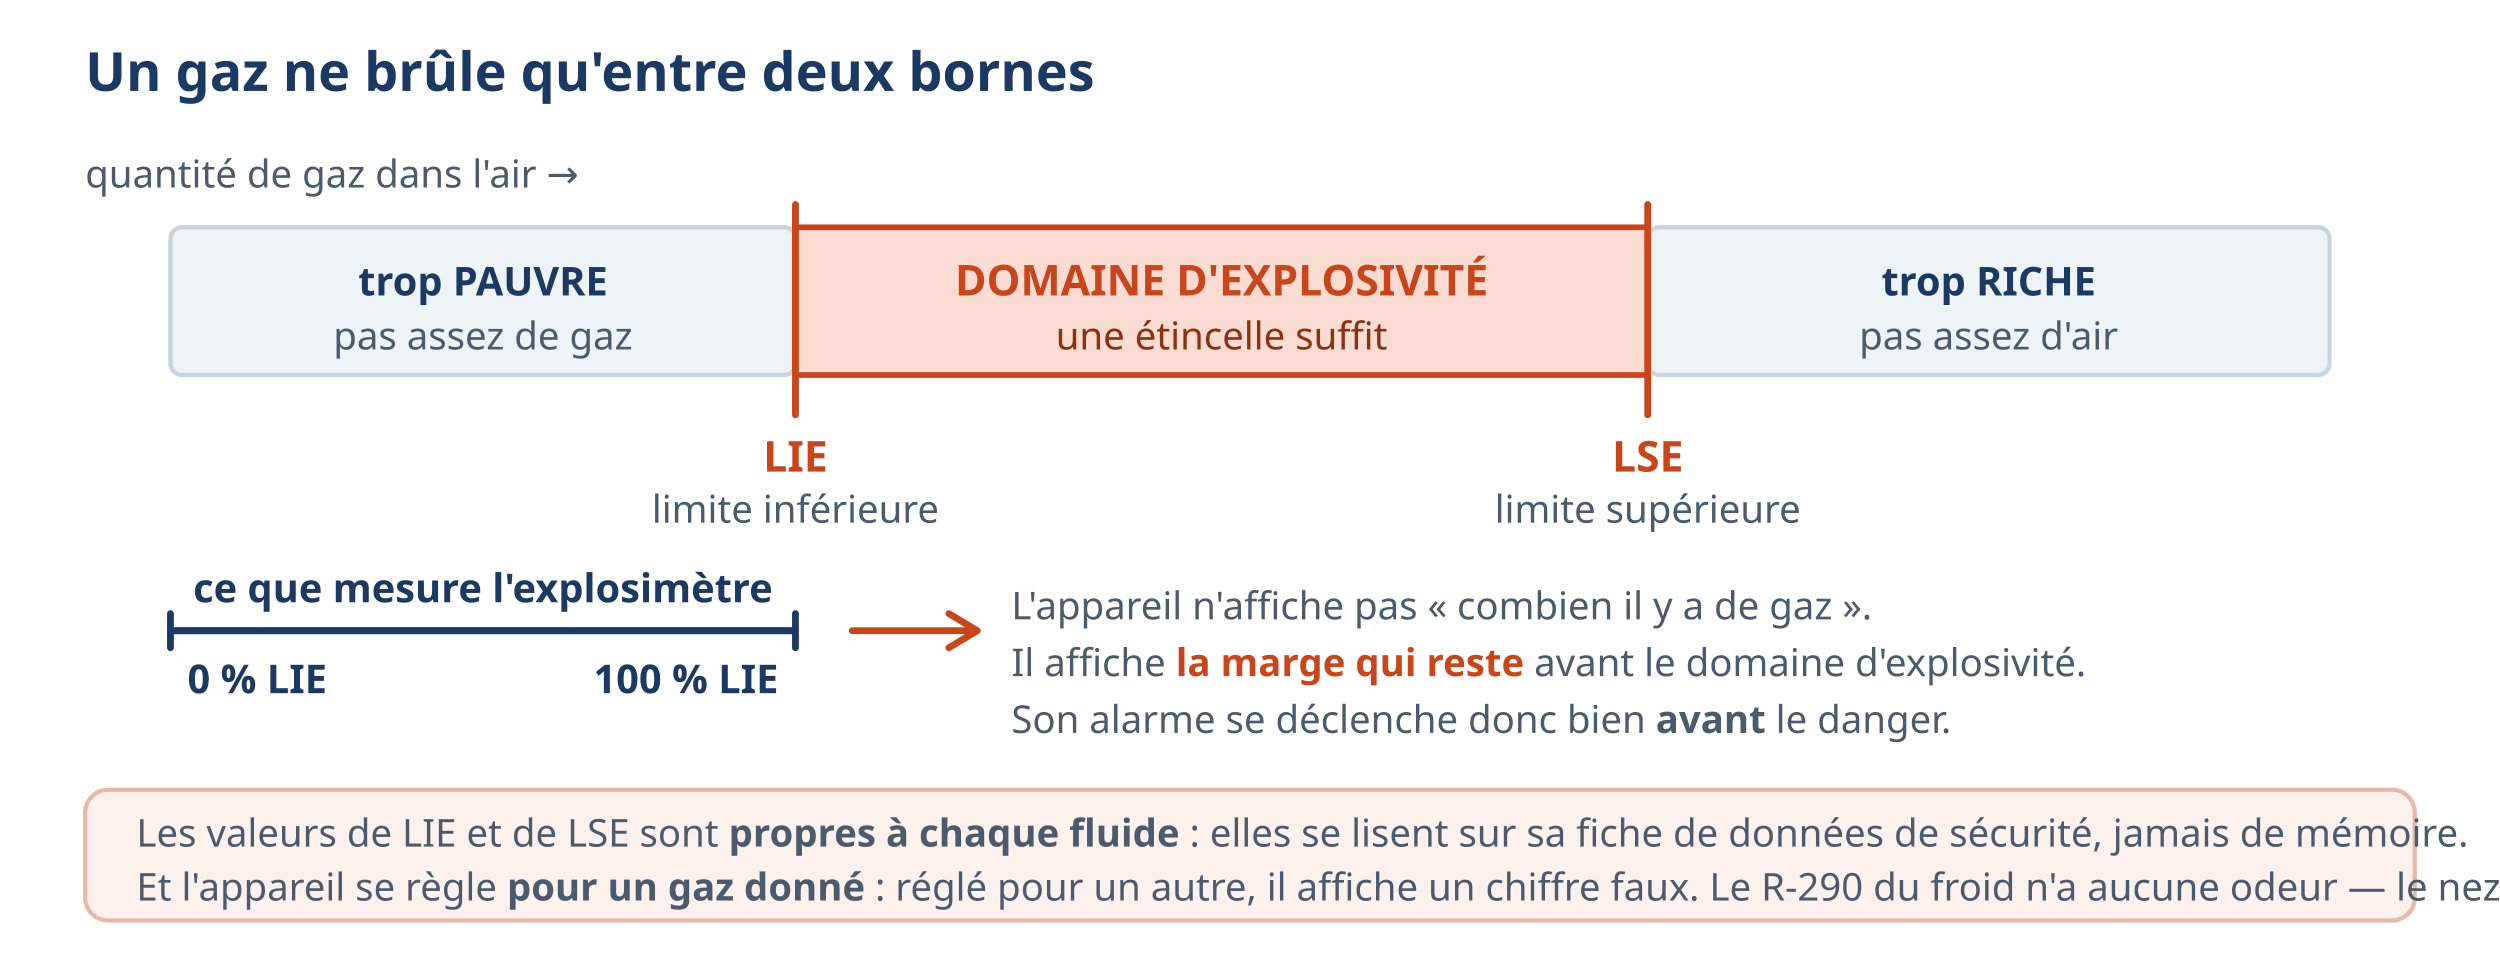
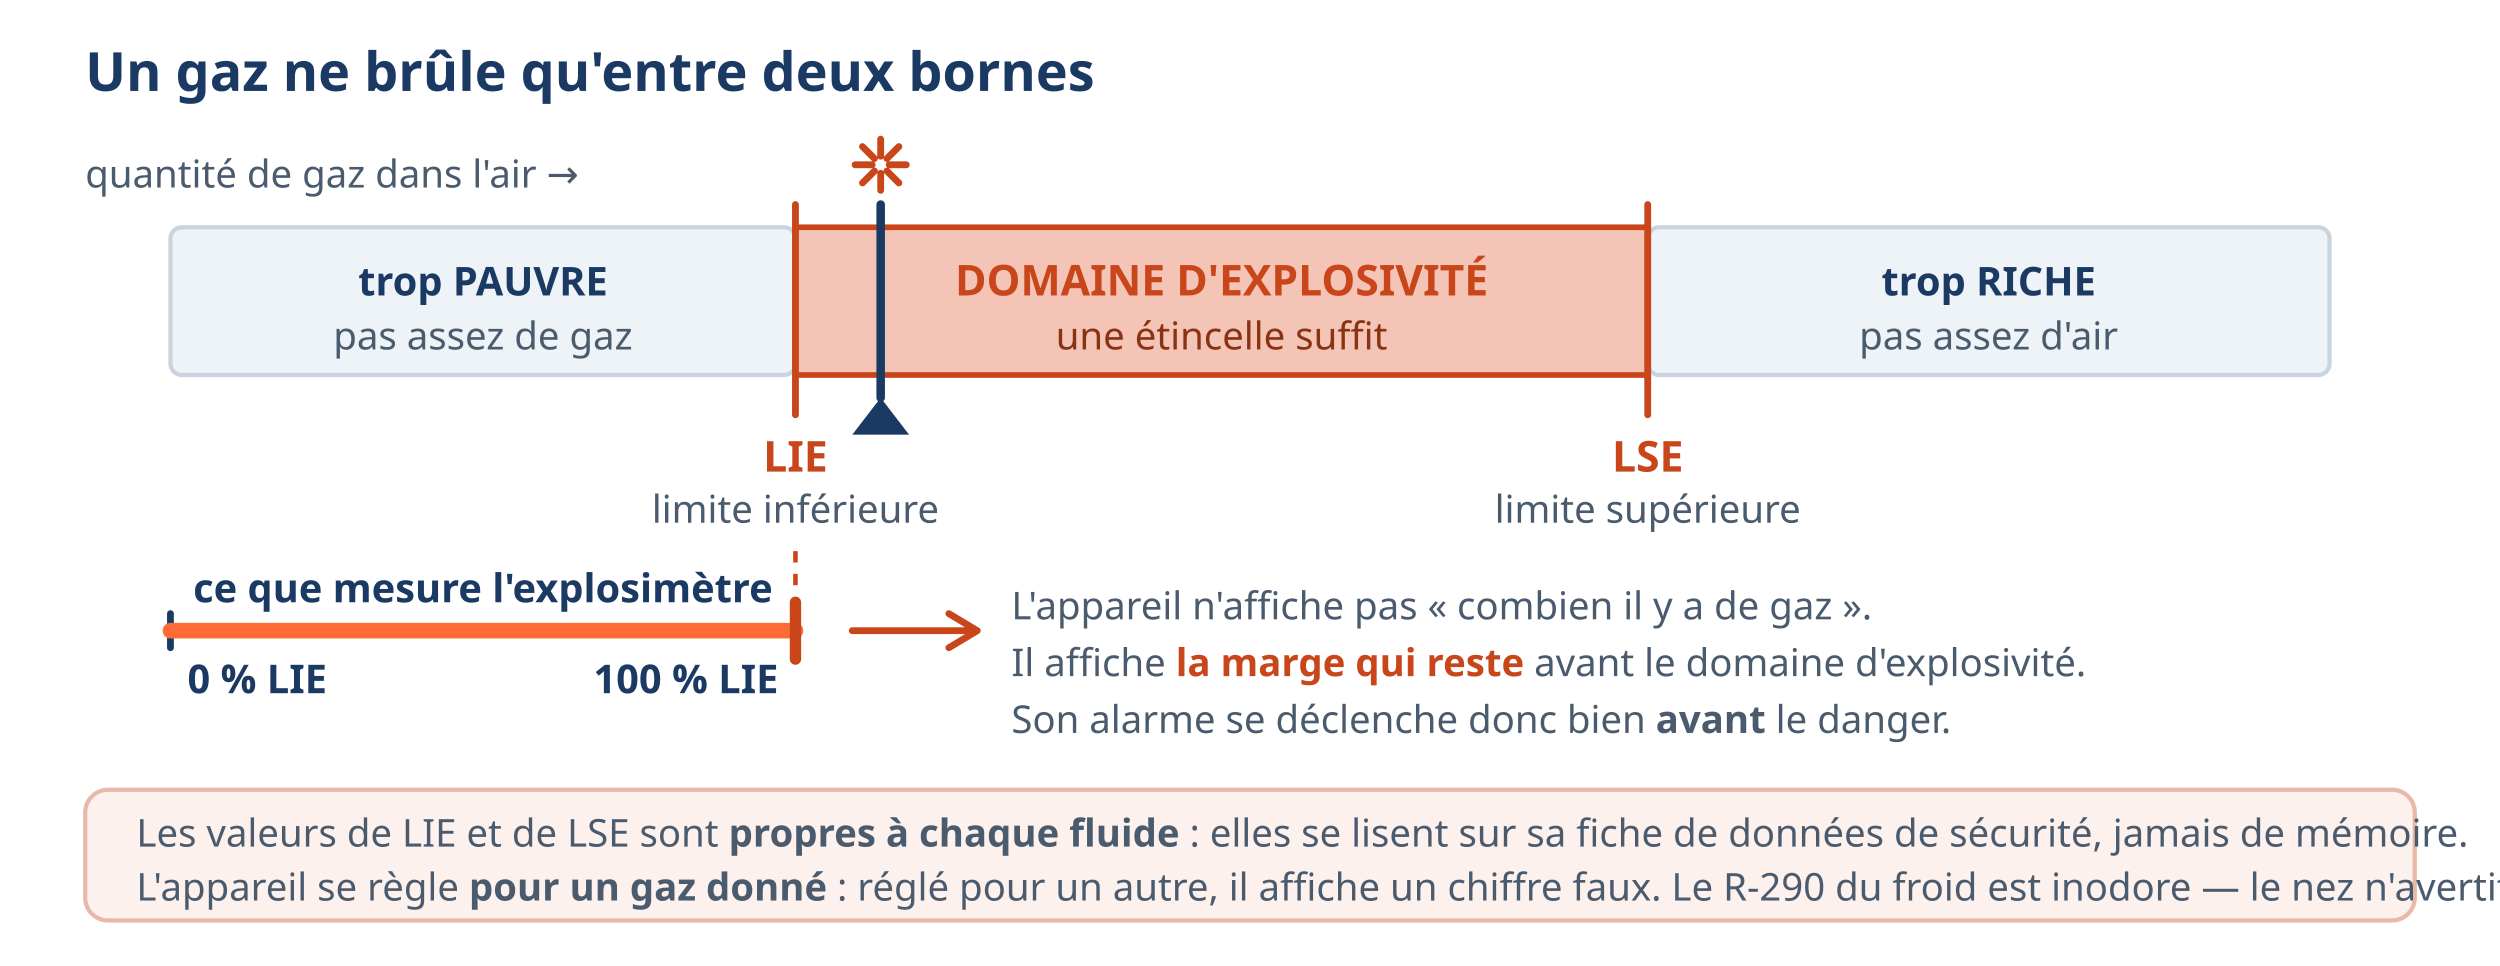
- <svg xmlns="http://www.w3.org/2000/svg" viewBox="0 0 880 340" role="img" aria-label="Le domaine d'explosivité d'un gaz inflammable. En dessous de la limite inférieure d'explosivité, le mélange est trop pauvre en gaz pour s'enflammer. Au-dessus de la limite supérieure, il est trop riche et manque d'oxygène. Entre les deux se trouve le domaine d'explosivité, où une étincelle suffit. L'explosimètre n'affiche pas la concentration : il affiche un pourcentage de la limite inférieure, c'est-à-dire la marge qui reste avant d'entrer dans le domaine. Les valeurs sont propres à chaque fluide et se lisent sur sa fiche de données de sécurité.">
+ <svg xmlns="http://www.w3.org/2000/svg" viewBox="0 0 880 340" role="img" aria-label="Animation du domaine d'explosivité d'un gaz inflammable. Un curseur parcourt lentement l'axe des concentrations de gaz dans l'air. Il traverse d'abord la zone trop pauvre, où une étincelle ne déclenche rien. Quand il franchit la limite inférieure d'explosivité, le domaine d'explosivité s'illumine en rouge et une étincelle apparaît au sommet du curseur : c'est le moment dangereux. Le curseur franchit ensuite la limite supérieure et entre dans la zone trop riche, où il manque d'air pour entretenir la combustion. En dessous, l'échelle de l'explosimètre se remplit à mesure que le curseur avance, mais elle bute à cent pour cent de la limite inférieure et n'avance plus, alors que le curseur, lui, entre dans le domaine : l'échelle de l'appareil s'arrête exactement là où commence le danger, parce qu'elle affiche la marge qui reste et non la quantité de gaz. Son alarme, elle, se déclenche bien avant cette butée. L'appareil se règle pour un gaz donné : réglé pour un autre, il affiche un chiffre faux. Les valeurs de ces limites sont propres à chaque fluide et se lisent sur sa fiche de données de sécurité. Le R-290 utilisé en froid n'a aucune odeur : le nez n'avertit de rien.">
  <style>
    .t   { font:700 19px Calibri,Segoe UI,sans-serif; fill:#1b3a63; }
    .st  { font:700 14px Calibri,Segoe UI,sans-serif; fill:#1b3a63; }
    .lg  { font:400 13.5px Calibri,Segoe UI,sans-serif; fill:#4a5b6e; }
    .bad { font:700 15px Calibri,Segoe UI,sans-serif; fill:#c9451a; }
    .p   { fill:none; stroke:#1b3a63; stroke-width:2.4; stroke-linecap:round; stroke-linejoin:round; }
    .acc { fill:none; stroke:#c9451a; stroke-width:2.4; stroke-linecap:round; stroke-linejoin:round; }
+     /* Animation CYCLIQUE : le phénomène est permanent, le curseur repasse
+        indéfiniment sur l'axe. Valeurs de base = ÉTAT INSTRUCTIF (curseur
+        juste entré dans le domaine, domaine illuminé, aiguille à sa butée) :
+        sans animation — impression, capture — la planche reste juste.
+        Filet conditionné à `print` et à rien d'autre : conditionné au confort
+        visuel, il supprimait la démonstration à l'écran sur toute machine aux
+        effets d'animation désactivés. */
+     @media print { animate, animateTransform { display: none; } }
  </style>
  <rect width="880" height="340" fill="#ffffff" />
  <text class="t" x="30" y="32">Un gaz ne brûle qu'entre deux bornes</text>
  <text class="lg" x="30" y="66">quantité de gaz dans l'air →</text>
  <rect x="60" y="80" width="220" height="52" rx="4" fill="#eef3f7" stroke="#c9d4de" stroke-width="1.5" />
-   <rect x="280" y="80" width="300" height="52" fill="#fbdcd2" stroke="#c9451a" stroke-width="2" />
+   <rect x="280" y="80" width="300" height="52" fill="#fbdcd2" stroke="#c9451a" stroke-width="2">
+     <animate attributeName="stroke-width" values="2;2;5;5;2;2" keyTimes="0;0.28;0.32;0.70;0.75;1" dur="12s" repeatCount="indefinite" />
+   </rect>
  <rect x="580" y="80" width="240" height="52" rx="4" fill="#eef3f7" stroke="#c9d4de" stroke-width="1.5" />
+   <rect x="280" y="80" width="300" height="52" fill="#c9451a" opacity="0.15">
+     <animate attributeName="opacity" values="0;0;0.15;0.15;0;0" keyTimes="0;0.28;0.32;0.70;0.75;1" dur="12s" repeatCount="indefinite" />
+   </rect>
+   <g transform="translate(310,0)" opacity="1">
+     <animateTransform attributeName="transform" type="translate" values="60,0;60,0;280,0;280,0;430,0;430,0;580,0;780,0;780,0;780,0" keyTimes="0;0.083;0.300;0.383;0.517;0.617;0.717;0.833;0.942;1" dur="12s" repeatCount="indefinite" />
+     <animate attributeName="opacity" values="0;1;1;1;0;0" keyTimes="0;0.04;0.90;0.94;0.97;1" dur="12s" repeatCount="indefinite" />
+     <g opacity="1">
+       <animate attributeName="opacity" values="0;0;1;0.3;1;0.3;1;0;0" keyTimes="0;0.30;0.34;0.42;0.50;0.58;0.66;0.72;1" dur="12s" repeatCount="indefinite" />
+       <path class="acc" d="M0,49 v6 M0,67 v-6 M-9,58 h6 M9,58 h-6 M-6.4,51.6 l4.2,4.2 M6.4,64.4 l-4.2,-4.2 M-6.4,64.4 l4.2,-4.2 M6.4,51.6 l-4.2,4.2" />
+     </g>
+     <line x1="0" y1="72" x2="0" y2="140" stroke="#1b3a63" stroke-width="3" stroke-linecap="round" />
+     <path d="M0,140 l-10,13 h20 z" fill="#1b3a63" />
+   </g>
  <text class="st" x="170" y="104" text-anchor="middle">trop PAUVRE</text>
  <text class="lg" x="170" y="123" text-anchor="middle">pas assez de gaz</text>
  <text class="bad" x="430" y="104" text-anchor="middle">DOMAINE D'EXPLOSIVITÉ</text>
  <text class="lg" x="430" y="123" text-anchor="middle" style="fill:#8a3312">une étincelle suffit</text>
  <text class="st" x="700" y="104" text-anchor="middle">trop RICHE</text>
  <text class="lg" x="700" y="123" text-anchor="middle">pas assez d'air</text>
  <line class="acc" x1="280" y1="72" x2="280" y2="146" />
  <line class="acc" x1="580" y1="72" x2="580" y2="146" />
  <text class="bad" x="280" y="166" text-anchor="middle">LIE</text>
  <text class="lg" x="280" y="184" text-anchor="middle">limite inférieure</text>
  <text class="bad" x="580" y="166" text-anchor="middle">LSE</text>
  <text class="lg" x="580" y="184" text-anchor="middle">limite supérieure</text>
  <line x1="60" y1="222" x2="280" y2="222" stroke="#1b3a63" stroke-width="2.5" />
  <path class="p" d="M60,216 v12 M280,216 v12" />
+   <g opacity="1">
+     <animate attributeName="opacity" values="0;1;1;1;0;0" keyTimes="0;0.04;0.90;0.94;0.97;1" dur="12s" repeatCount="indefinite" />
+     <line x1="60" y1="222" x2="280" y2="222" stroke="#ff6b35" stroke-width="5.5" stroke-linecap="round">
+       <animate attributeName="x2" values="60;60;280;280;280;280;280;280;280;280" keyTimes="0;0.083;0.300;0.383;0.517;0.617;0.717;0.833;0.942;1" dur="12s" repeatCount="indefinite" />
+     </line>
+   </g>
+   <g opacity="1">
+     <animate attributeName="opacity" values="0;0;1;1;0;0" keyTimes="0;0.28;0.32;0.94;0.97;1" dur="12s" repeatCount="indefinite" />
+     <line x1="280" y1="194" x2="280" y2="210" stroke="#c9451a" stroke-width="1.6" stroke-dasharray="4 4" />
+     <line x1="280" y1="212" x2="280" y2="232" stroke="#c9451a" stroke-width="4" stroke-linecap="round" />
+   </g>
  <text class="st" x="66" y="244">0 % LIE</text>
  <text class="st" x="274" y="244" text-anchor="end">100 % LIE</text>
  <text class="st" x="170" y="212" text-anchor="middle">ce que mesure l'explosimètre</text>
  <path class="acc" d="M300,222 h44 m-10,-6 l10,6 -10,6" />
  <text class="lg" x="356" y="218">L'appareil n'affiche pas « combien il y a de gaz ».</text>
  <text class="lg" x="356" y="238">Il affiche <tspan style="font-weight:700;fill:#c9451a">la marge qui reste</tspan> avant le domaine d'explosivité.</text>
  <text class="lg" x="356" y="258">Son alarme se déclenche donc bien <tspan style="font-weight:700">avant</tspan> le danger.</text>
  <rect x="30" y="278" width="820" height="46" rx="8" fill="#fdf1ed" stroke="#e8b9a8" stroke-width="1.5" />
  <text class="lg" x="48" y="298">Les valeurs de LIE et de LSE sont <tspan style="font-weight:700">propres à chaque fluide</tspan> : elles se lisent sur sa fiche de données de sécurité, jamais de mémoire.</text>
-   <text class="lg" x="48" y="317">Et l'appareil se règle <tspan style="font-weight:700">pour un gaz donné</tspan> : réglé pour un autre, il affiche un chiffre faux. Le R-290 du froid n'a aucune odeur — le nez n'avertit de rien.</text>
+   <text class="lg" x="48" y="317">L'appareil se règle <tspan style="font-weight:700">pour un gaz donné</tspan> : réglé pour un autre, il affiche un chiffre faux. Le R-290 du froid est inodore — le nez n'avertit de rien.</text>
</svg>
